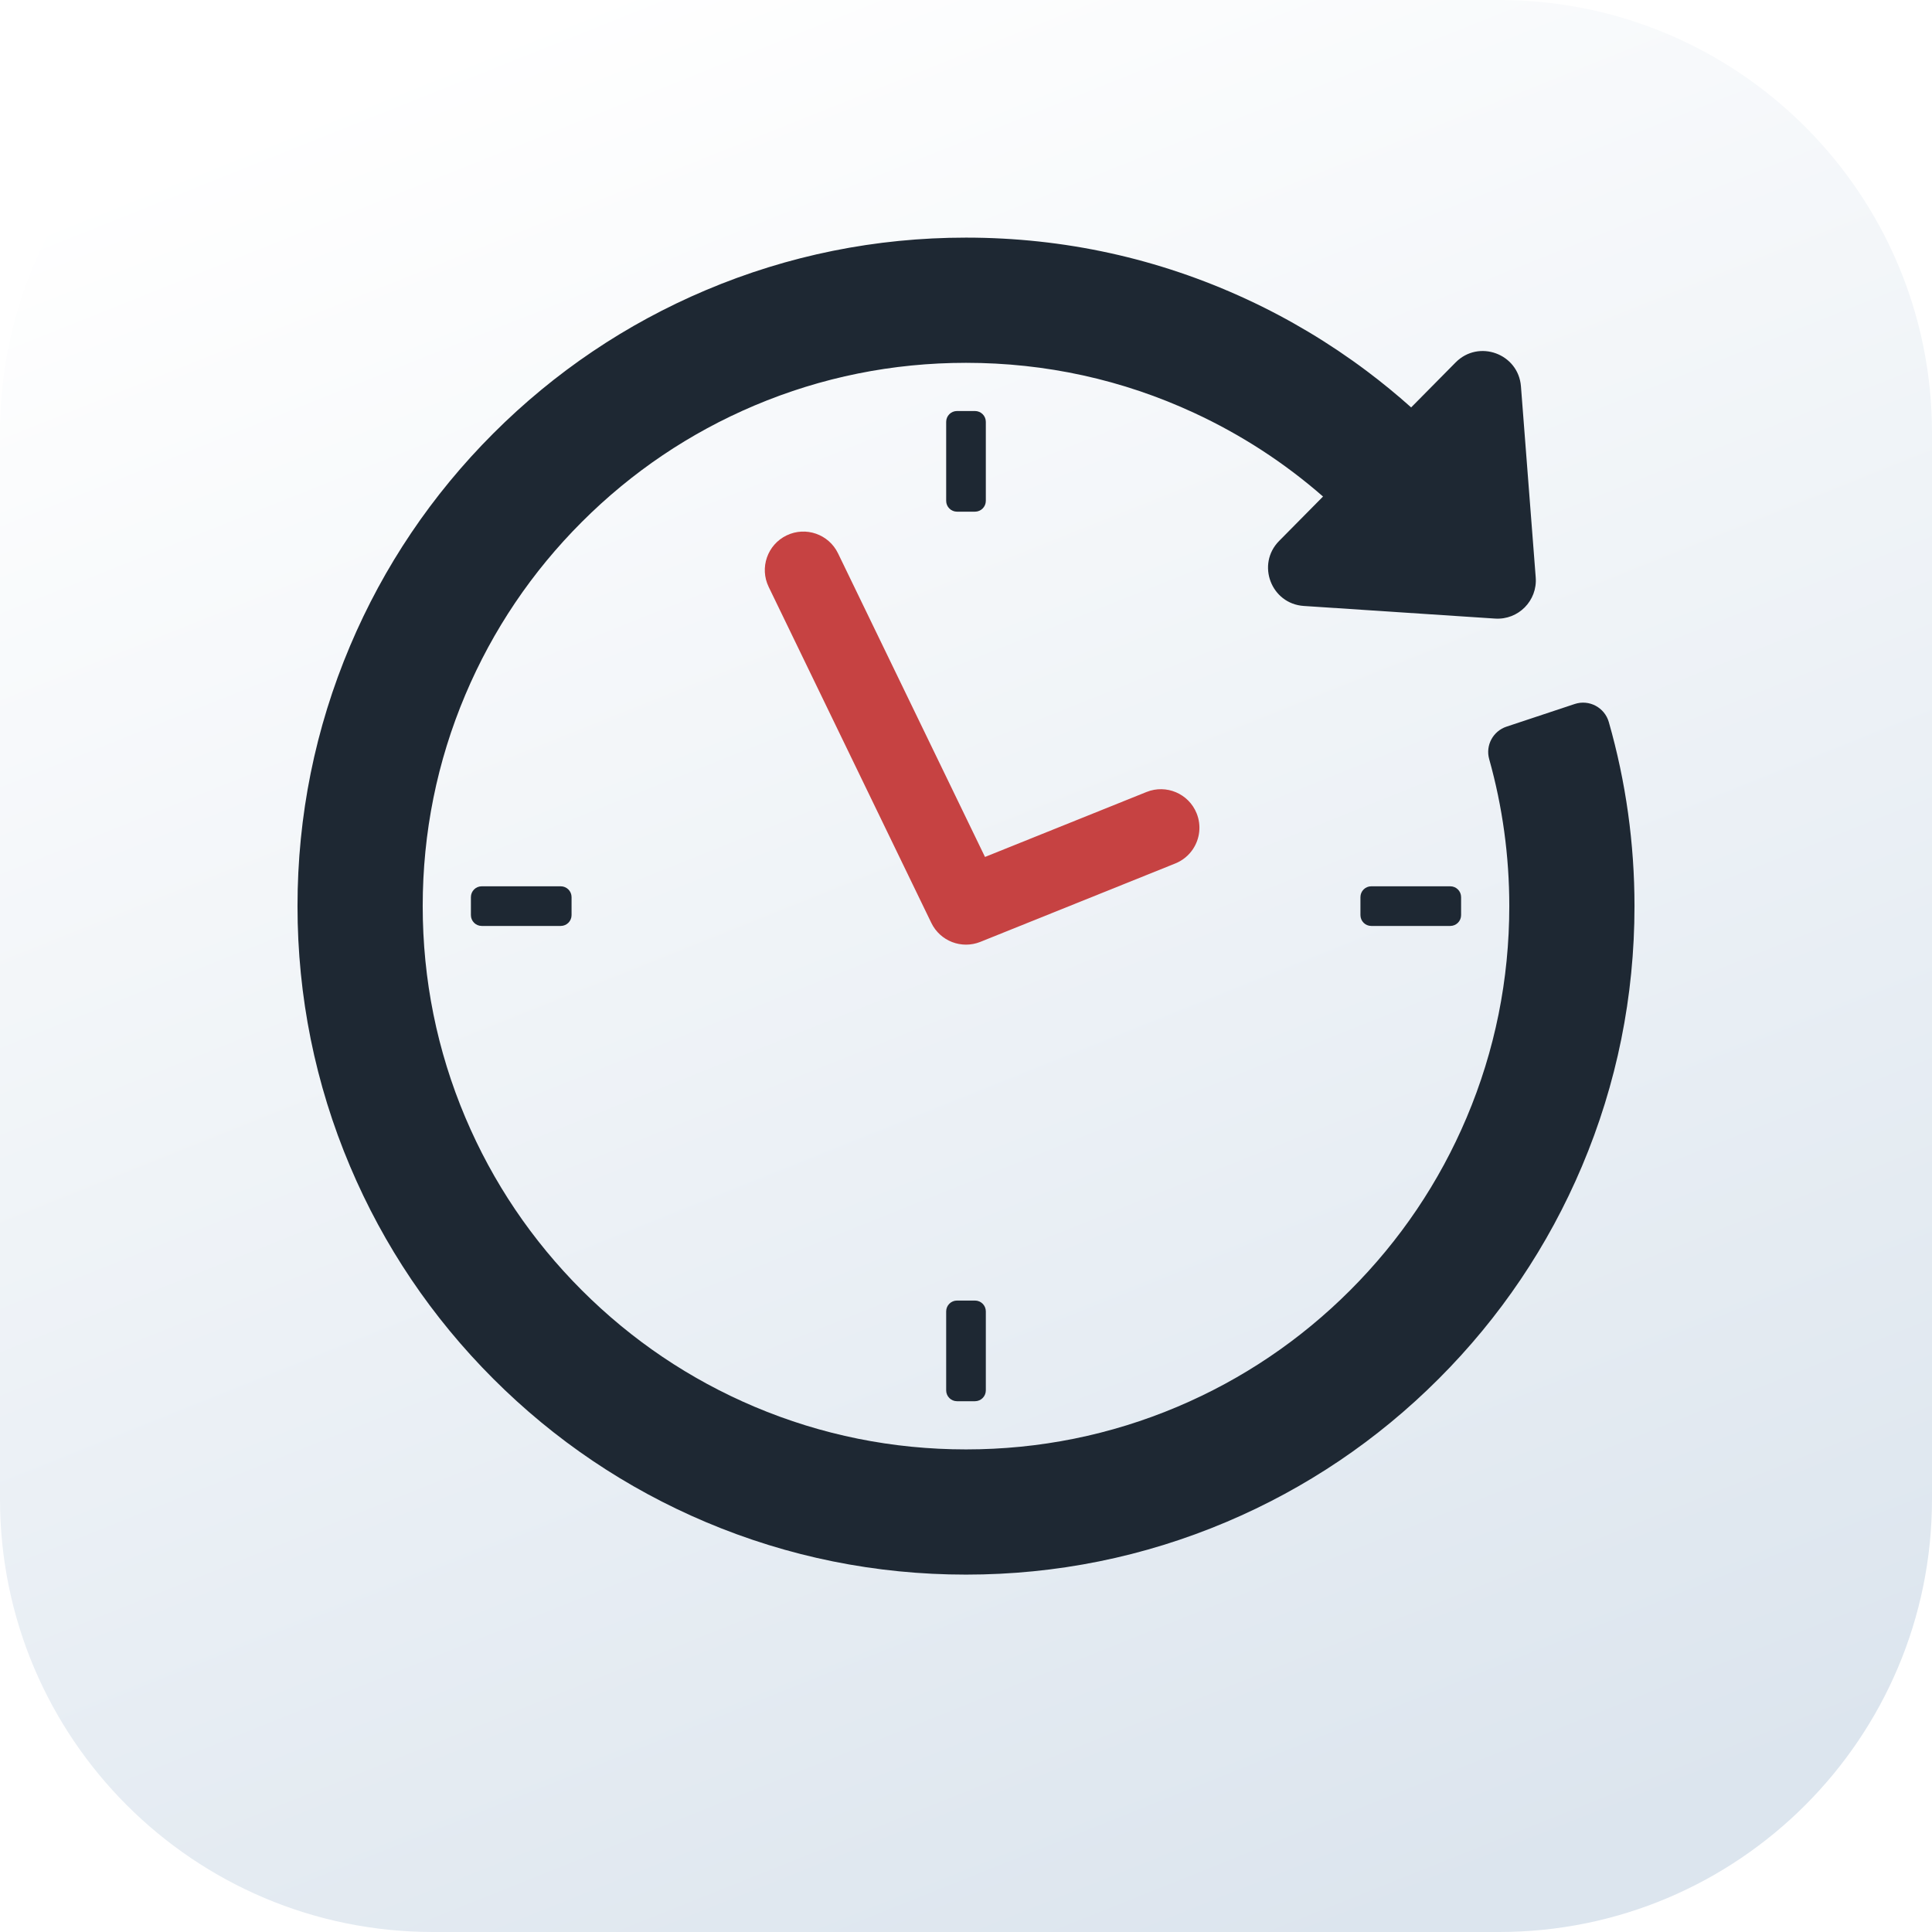
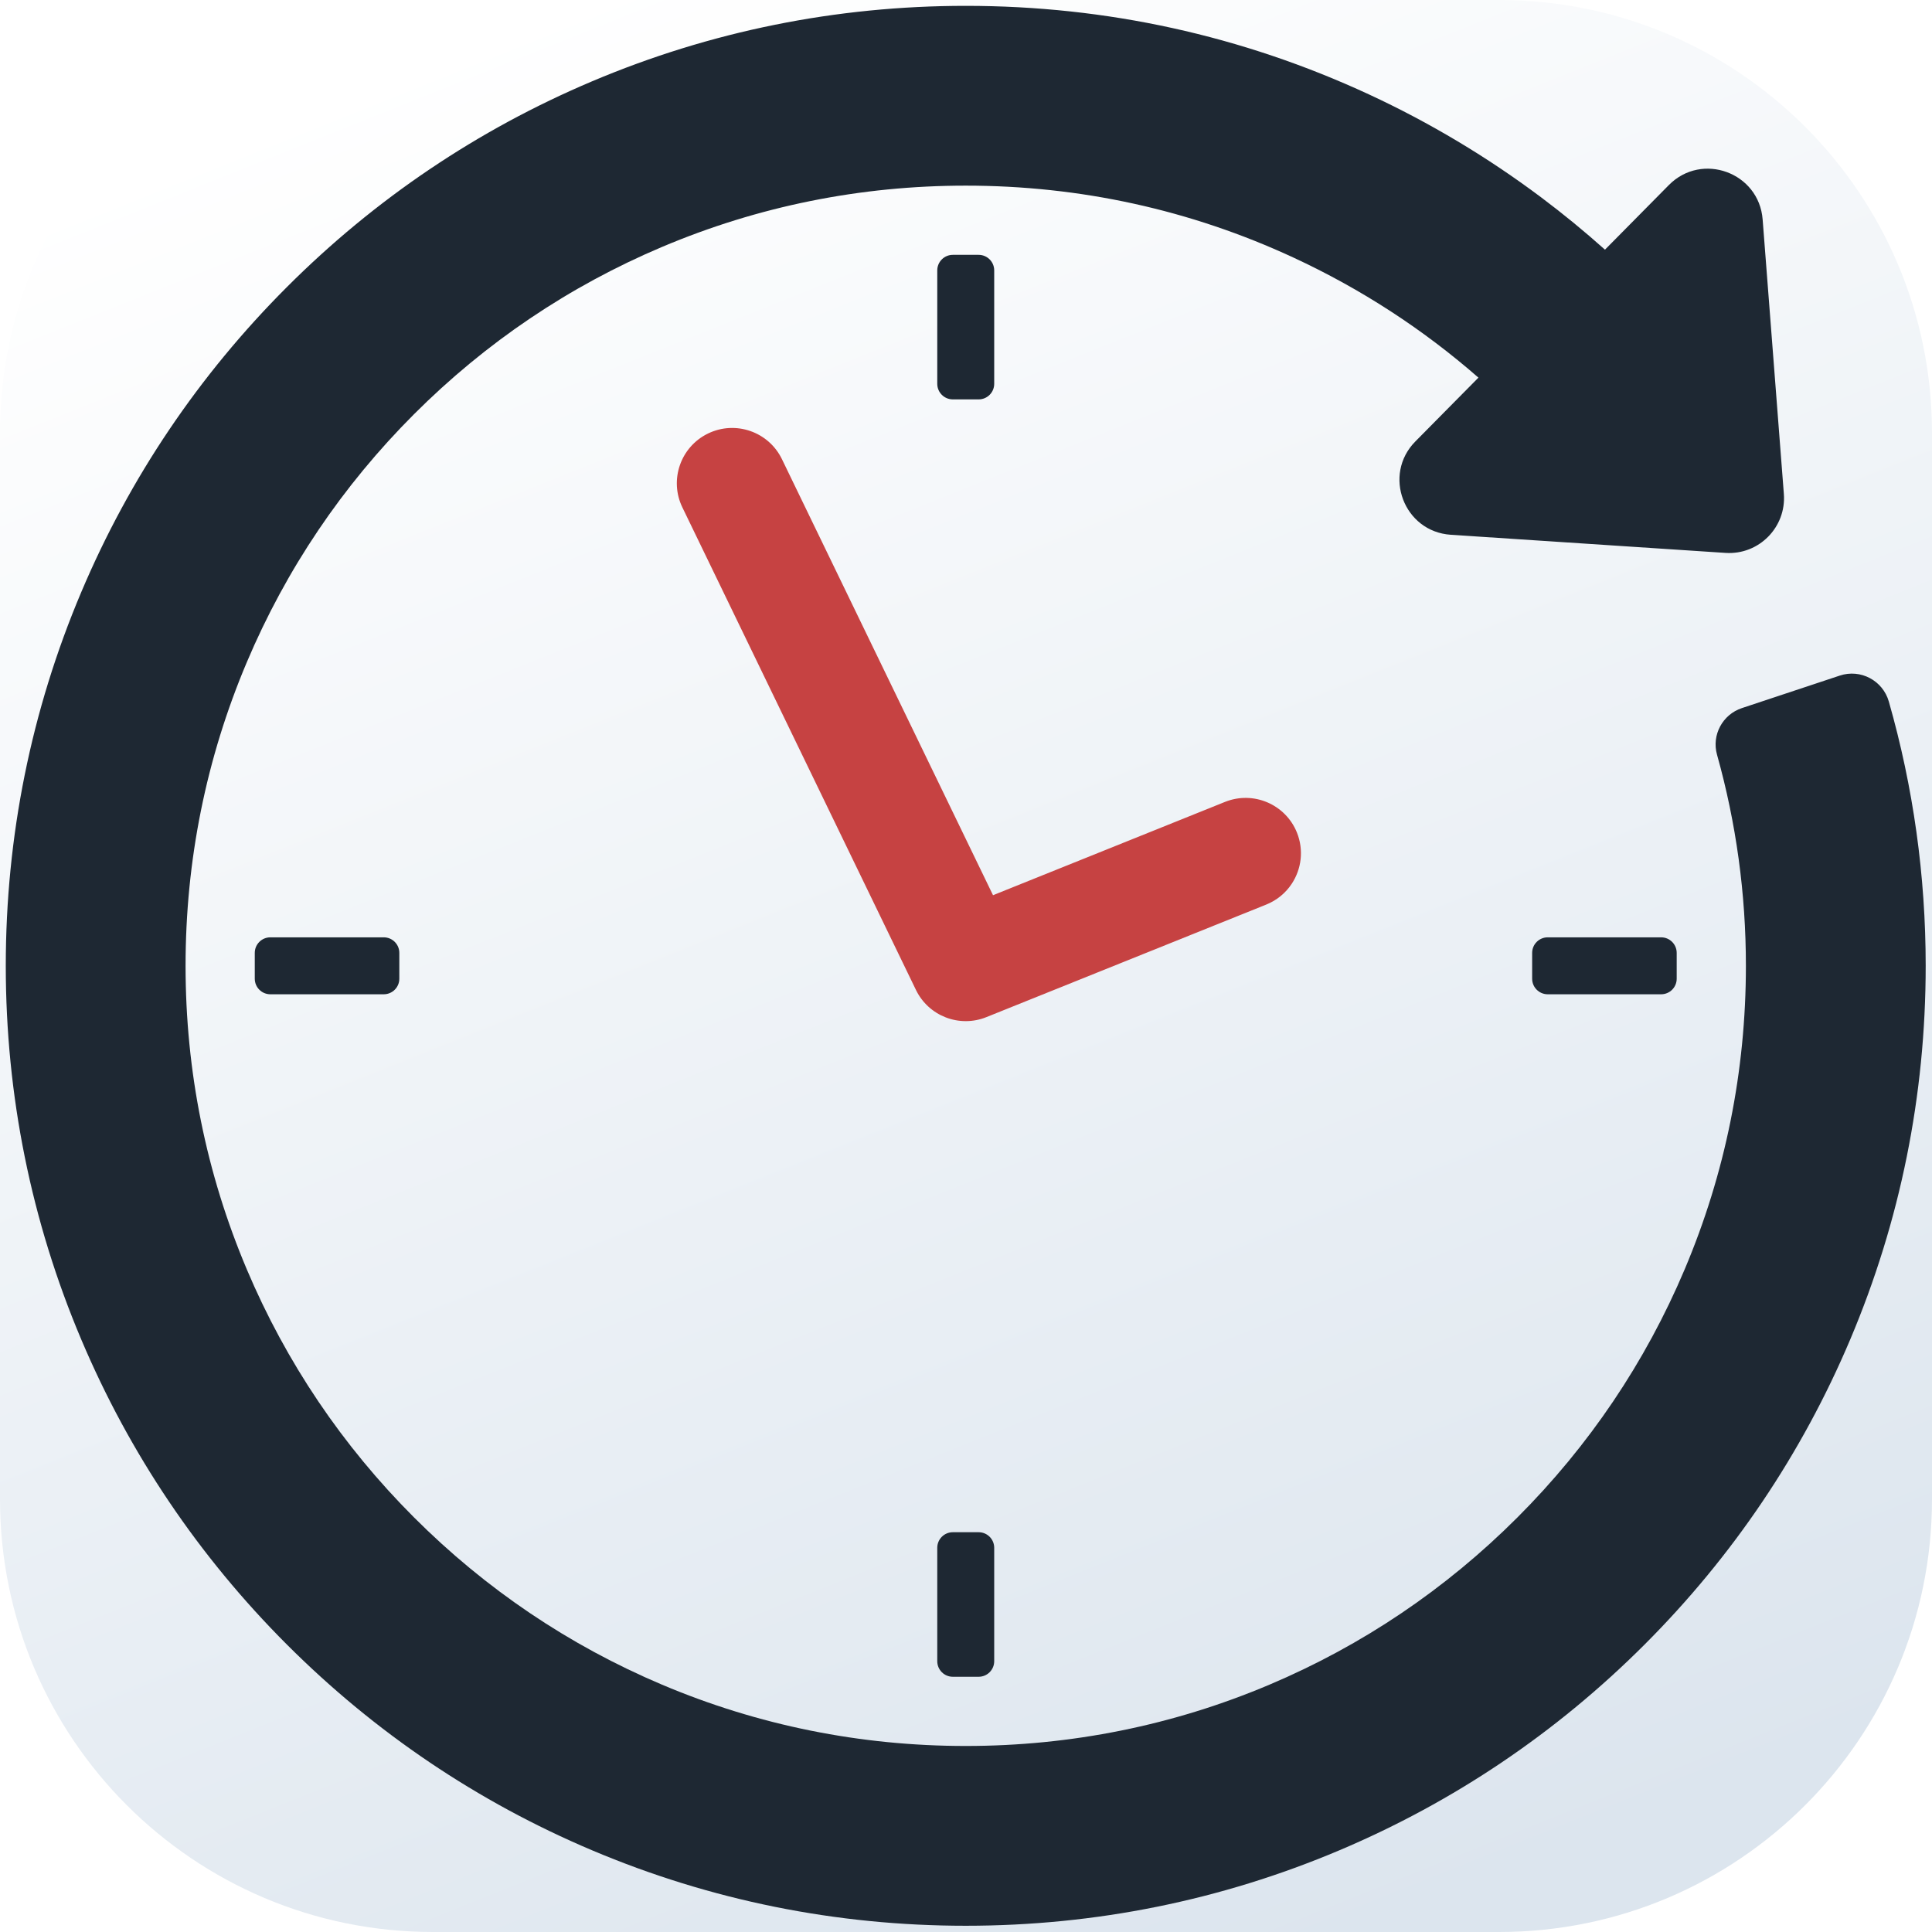
<svg xmlns="http://www.w3.org/2000/svg" viewBox="0 0 2200 2200">
  <defs>
    <clipPath id="squircle">
      <rect width="2200" height="2200" rx="493" ry="493" />
    </clipPath>
    <linearGradient id="bg" x1="0.3" y1="0" x2="0.7" y2="1">
      <stop offset="0%" stop-color="#FFFFFF" />
      <stop offset="100%" stop-color="#DCE5EE" />
    </linearGradient>
  </defs>
  <g clip-path="url(#squircle)">
    <rect fill="url(#bg)" width="2200" height="2200" />
-     <path fill="#1E2833" d="M1715.489,827.444c-15.363,5.101-24.113,21.361-19.74,36.947       c15.211,54.22,22.907,110.405,22.907,167.418c0,83.549-16.347,164.56-48.588,240.785       c-31.157,73.66-75.774,139.829-132.614,196.669c-56.84,56.84-123.009,101.457-196.669,132.614       c-76.225,32.24-157.237,48.588-240.786,48.588s-164.56-16.347-240.786-48.588c-73.66-31.157-139.829-75.775-196.669-132.614       c-56.84-56.84-101.457-123.009-132.614-196.669c-32.241-76.225-48.588-157.237-48.588-240.785       c0-83.549,16.347-164.561,48.588-240.786c31.157-73.66,75.774-139.83,132.614-196.669       c56.84-56.839,123.009-101.457,196.669-132.613c76.225-32.241,157.237-48.588,240.786-48.588       c90.725,0,178.105,19.169,259.712,56.974c53.637,24.848,102.784,56.763,146.848,95.28l-49.987,50.554       c-26.233,26.518-9.135,71.591,28.086,74.047l217.822,14.377c26.452,1.744,48.308-20.365,46.269-46.795l-16.823-217.646       c-2.884-37.188-48.133-53.781-74.366-27.252l-50.661,51.236c-16.236-14.503-33.073-28.322-50.456-41.363       c-42.593-31.957-88.62-59.478-136.805-81.8c-100.524-46.568-208.065-70.18-319.639-70.18       c-102.732,0-202.43,20.137-296.323,59.851c-90.655,38.344-172.056,93.221-241.943,163.108       c-69.886,69.887-124.764,151.288-163.108,241.942c-39.713,93.893-59.85,193.591-59.85,296.323       c0,102.732,20.137,202.43,59.85,296.323c38.344,90.655,93.222,172.056,163.108,241.943       c69.887,69.886,151.289,124.764,241.943,163.108c93.893,39.714,193.591,59.85,296.323,59.85s202.43-20.136,296.323-59.85       c90.655-38.344,172.056-93.222,241.943-163.108c69.886-69.887,124.764-151.289,163.108-241.943       c39.714-93.893,59.85-193.591,59.85-296.323c0-71.333-9.822-141.672-29.229-209.543       c-4.768-16.674-22.41-26.067-38.869-20.602L1715.489,827.444z" />
-     <path fill="#1E2833" d="M1110.235,582.656h-20.471c-6.816,0-12.342-5.526-12.342-12.342v-89.94       c0-6.816,5.526-12.342,12.342-12.342h20.471c6.816,0,12.342,5.526,12.342,12.342v89.94       C1122.578,577.13,1117.052,582.656,1110.235,582.656z" />
-     <path fill="#1E2833" d="M650.846,1021.574v20.471c0,6.816-5.526,12.342-12.342,12.342h-89.94       c-6.816,0-12.342-5.526-12.342-12.342v-20.471c0-6.816,5.526-12.342,12.342-12.342h89.94       C645.321,1009.232,650.846,1014.758,650.846,1021.574z" />
-     <path fill="#1E2833" d="M1089.765,1480.964h20.471c6.816,0,12.342,5.526,12.342,12.342v89.94       c0,6.816-5.526,12.342-12.342,12.342h-20.471c-6.816,0-12.342-5.526-12.342-12.342v-89.94       C1077.422,1486.489,1082.948,1480.964,1089.765,1480.964z" />
-     <path fill="#1E2833" d="M1549.154,1042.045v-20.471c0-6.816,5.526-12.342,12.342-12.342h89.94       c6.816,0,12.342,5.526,12.342,12.342v20.471c0,6.816-5.526,12.342-12.342,12.342h-89.94       C1554.679,1054.387,1549.154,1048.862,1549.154,1042.045z" />
-     <path fill="#C64242" d="M1358.525,966.755c-4.741,7.178-11.634,13.037-20.218,16.489l-221.939,89.265       c-21.397,8.606-45.804-0.826-55.853-21.585l-185.22-382.627c-10.556-21.804-1.437-48.042,20.371-58.597       c21.807-10.556,48.041-1.436,58.598,20.37l167.371,345.756l183.934-73.98c22.477-9.04,48.028,1.853,57.068,24.331       C1368.225,940.069,1366.197,955.137,1358.525,966.755z" />
+     <g transform="translate(-479.9,-381.9) scale(1.436)">
+       <path fill="#1E2833" d="M1715.489,827.444c-15.363,5.101-24.113,21.361-19.74,36.947         c15.211,54.22,22.907,110.405,22.907,167.418c0,83.549-16.347,164.56-48.588,240.785         c-31.157,73.66-75.774,139.829-132.614,196.669c-56.84,56.84-123.009,101.457-196.669,132.614         c-76.225,32.24-157.237,48.588-240.786,48.588s-164.56-16.347-240.786-48.588c-73.66-31.157-139.829-75.775-196.669-132.614         c-56.84-56.84-101.457-123.009-132.614-196.669c-32.241-76.225-48.588-157.237-48.588-240.785         c0-83.549,16.347-164.561,48.588-240.786c31.157-73.66,75.774-139.83,132.614-196.669         c56.84-56.839,123.009-101.457,196.669-132.613c76.225-32.241,157.237-48.588,240.786-48.588         c90.725,0,178.105,19.169,259.712,56.974c53.637,24.848,102.784,56.763,146.848,95.28l-49.987,50.554         c-26.233,26.518-9.135,71.591,28.086,74.047l217.822,14.377c26.452,1.744,48.308-20.365,46.269-46.795l-16.823-217.646         c-2.884-37.188-48.133-53.781-74.366-27.252l-50.661,51.236c-16.236-14.503-33.073-28.322-50.456-41.363         c-42.593-31.957-88.62-59.478-136.805-81.8c-100.524-46.568-208.065-70.18-319.639-70.18         c-102.732,0-202.43,20.137-296.323,59.851c-90.655,38.344-172.056,93.221-241.943,163.108         c-69.886,69.887-124.764,151.288-163.108,241.942c-39.713,93.893-59.85,193.591-59.85,296.323         c0,102.732,20.137,202.43,59.85,296.323c38.344,90.655,93.222,172.056,163.108,241.943         c69.887,69.886,151.289,124.764,241.943,163.108c93.893,39.714,193.591,59.85,296.323,59.85         s202.43-20.136,296.323-59.85c90.655-38.344,172.056-93.222,241.943-163.108         c69.886-69.887,124.764-151.289,163.108-241.943c39.714-93.893,59.85-193.591,59.85-296.323         c0-71.333-9.822-141.672-29.229-209.543c-4.768-16.674-22.41-26.067-38.869-20.602L1715.489,827.444z" />
+       <path fill="#1E2833" d="M1110.235,582.656h-20.471c-6.816,0-12.342-5.526-12.342-12.342v-89.94         c0-6.816,5.526-12.342,12.342-12.342h20.471c6.816,0,12.342,5.526,12.342,12.342v89.94         C1122.578,577.13,1117.052,582.656,1110.235,582.656z" />
+       <path fill="#1E2833" d="M650.846,1021.574v20.471c0,6.816-5.526,12.342-12.342,12.342h-89.94         c-6.816,0-12.342-5.526-12.342-12.342v-20.471c0-6.816,5.526-12.342,12.342-12.342h89.94         C645.321,1009.232,650.846,1014.758,650.846,1021.574z" />
+       <path fill="#1E2833" d="M1089.765,1480.964h20.471c6.816,0,12.342,5.526,12.342,12.342v89.94         c0,6.816-5.526,12.342-12.342,12.342h-20.471c-6.816,0-12.342-5.526-12.342-12.342v-89.94         C1077.422,1486.489,1082.948,1480.964,1089.765,1480.964z" />
+       <path fill="#1E2833" d="M1549.154,1042.045v-20.471c0-6.816,5.526-12.342,12.342-12.342h89.94         c6.816,0,12.342,5.526,12.342,12.342v20.471c0,6.816-5.526,12.342-12.342,12.342h-89.94         C1554.679,1054.387,1549.154,1048.862,1549.154,1042.045z" />
+       <path fill="#C64242" d="M1358.525,966.755c-4.741,7.178-11.634,13.037-20.218,16.489l-221.939,89.265         c-21.397,8.606-45.804-0.826-55.853-21.585l-185.22-382.627c-10.556-21.804-1.437-48.042,20.371-58.597         c21.807-10.556,48.041-1.436,58.598,20.37l167.371,345.756l183.934-73.98c22.477-9.04,48.028,1.853,57.068,24.331         C1368.225,940.069,1366.197,955.137,1358.525,966.755z" />
+     </g>
  </g>
</svg>
